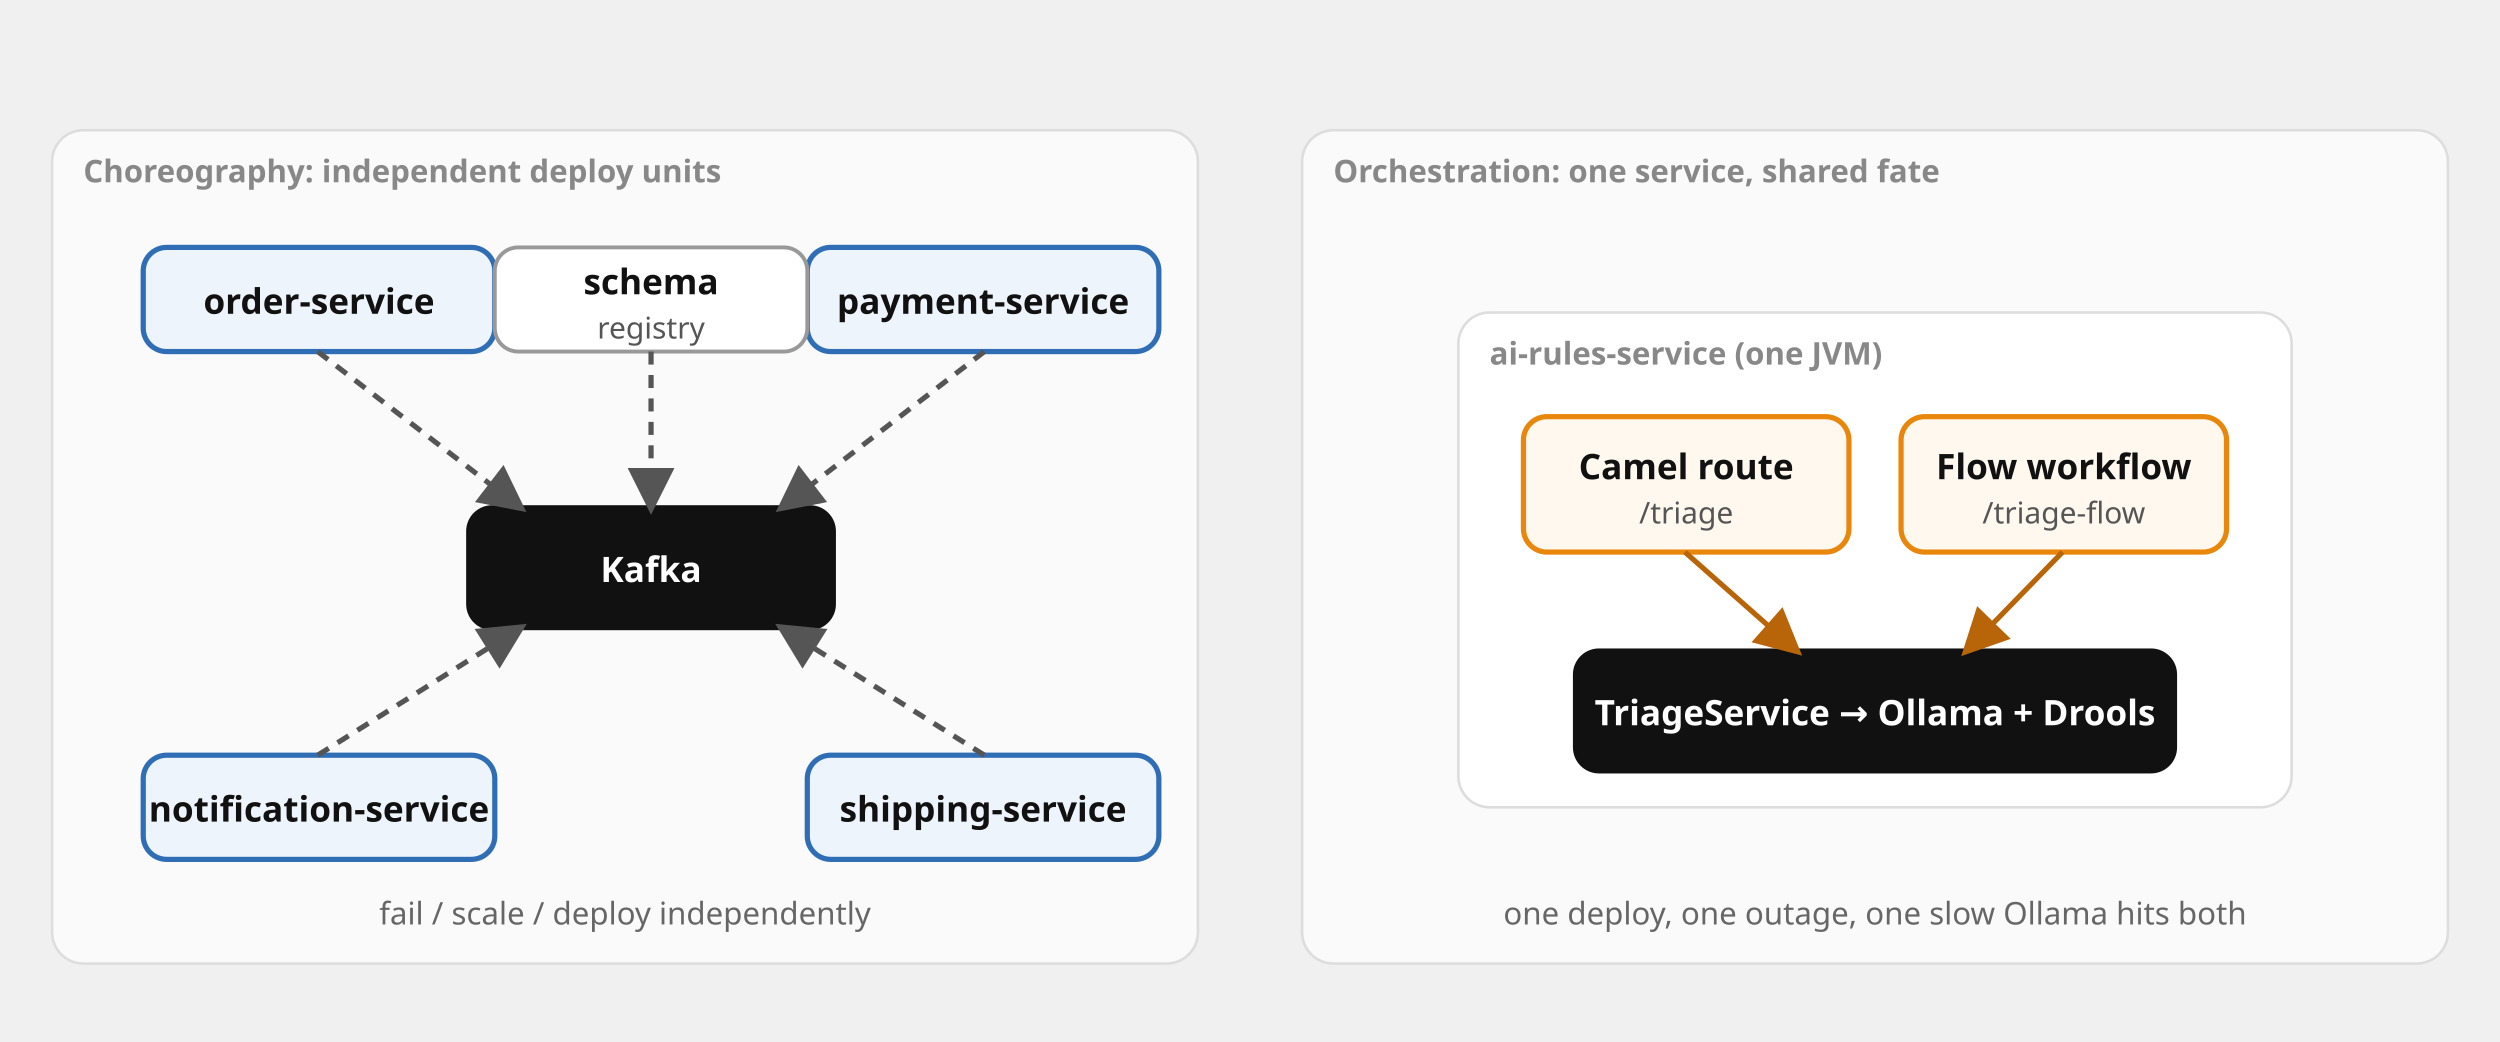
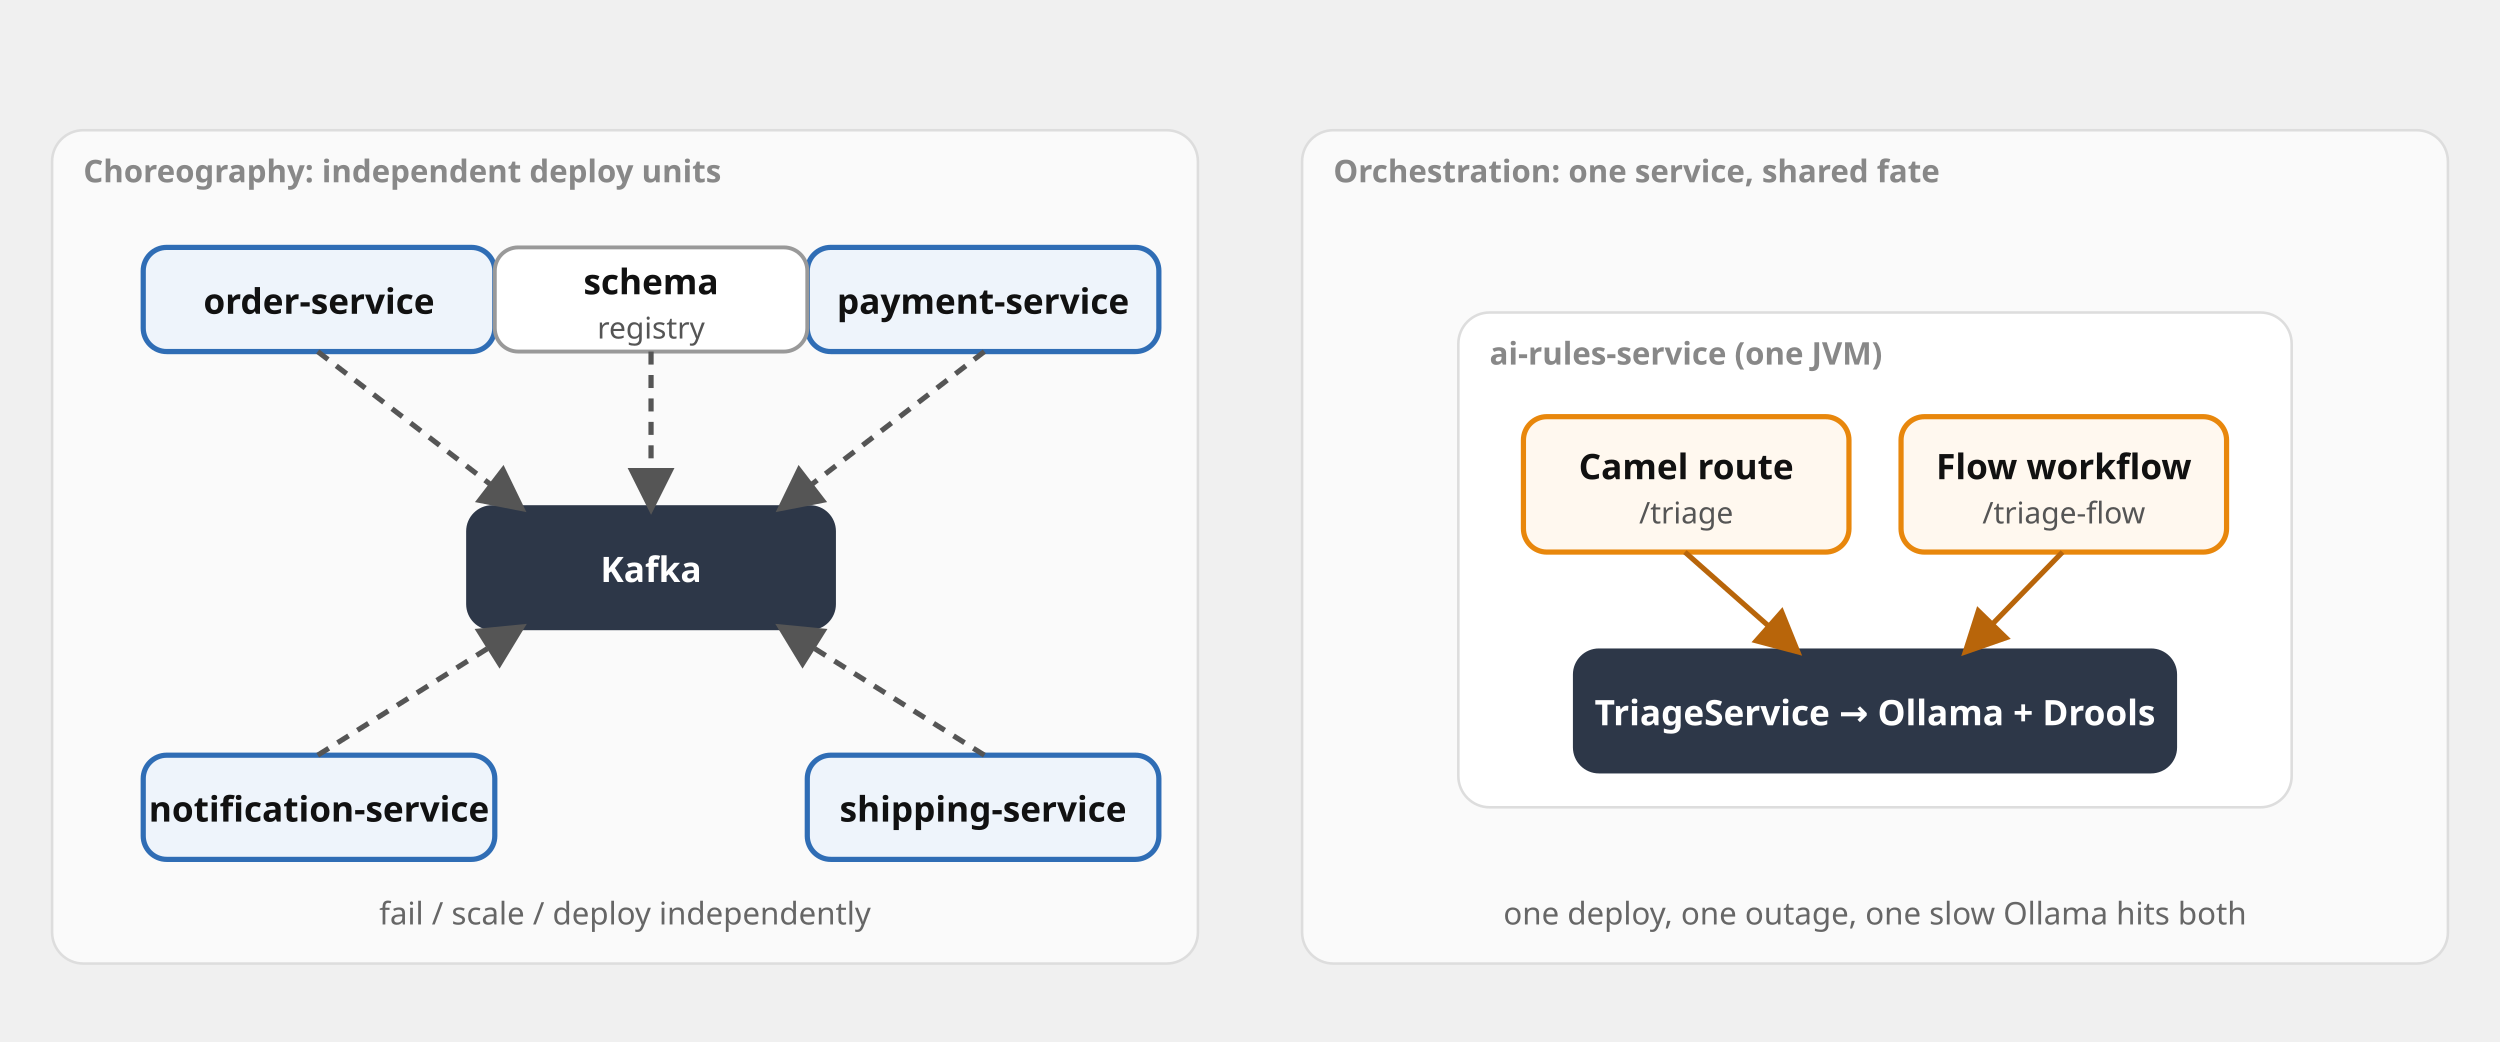
<svg xmlns="http://www.w3.org/2000/svg" viewBox="0 0 960 400" font-family="'Red Hat Text', system-ui, sans-serif" role="img">
  <defs>
    <marker id="a" viewBox="0 0 10 10" refX="8.5" refY="5" markerWidth="9" markerHeight="9" orient="auto-start-reverse">
      <path d="M0,0 L10,5 L0,10 z" fill="#555" />
    </marker>
    <marker id="am" viewBox="0 0 10 10" refX="8.5" refY="5" markerWidth="9" markerHeight="9" orient="auto-start-reverse">
      <path d="M0,0 L10,5 L0,10 z" fill="#b8650a" />
    </marker>
  </defs>
  <rect x="20" y="50" width="440" height="320" rx="12" fill="#fafafa" stroke="#ddd" />
  <text x="32" y="70" font-size="12" font-weight="700" fill="#888">Choreography: independent deploy units</text>
  <rect x="500" y="50" width="440" height="320" rx="12" fill="#fafafa" stroke="#ddd" />
  <text x="512" y="70" font-size="12" font-weight="700" fill="#888">Orchestration: one service, shared fate</text>
  <rect x="560" y="120" width="320" height="190" rx="12" fill="#ffffff" stroke="#ddd" />
  <text x="572" y="140" font-size="12" font-weight="700" fill="#888">ai-rules-service (one JVM)</text>
-   <rect x="180" y="195" width="140" height="46" rx="9" fill="#111111" stroke="#111111" stroke-width="2" />
+   <rect x="180" y="195" width="140" height="46" rx="9" fill="#2d3748" stroke="#2d3748" stroke-width="2" />
  <text x="250.0" y="223.5" font-size="13.5" font-weight="700" fill="#ffffff" text-anchor="middle">Kafka</text>
  <rect x="55" y="95" width="135" height="40" rx="9" fill="#eef4fb" stroke="#2f6db5" stroke-width="2" />
  <text x="122.5" y="120.5" font-size="13.5" font-weight="700" fill="#111111" text-anchor="middle">order-service</text>
  <rect x="310" y="95" width="135" height="40" rx="9" fill="#eef4fb" stroke="#2f6db5" stroke-width="2" />
  <text x="377.5" y="120.5" font-size="13.5" font-weight="700" fill="#111111" text-anchor="middle">payment-service</text>
  <rect x="310" y="290" width="135" height="40" rx="9" fill="#eef4fb" stroke="#2f6db5" stroke-width="2" />
  <text x="377.5" y="315.5" font-size="13.5" font-weight="700" fill="#111111" text-anchor="middle">shipping-service</text>
  <rect x="55" y="290" width="135" height="40" rx="9" fill="#eef4fb" stroke="#2f6db5" stroke-width="2" />
  <text x="122.5" y="315.5" font-size="13.5" font-weight="700" fill="#111111" text-anchor="middle">notification-service</text>
  <rect x="190" y="95" width="120" height="40" rx="9" fill="#ffffff" stroke="#999999" stroke-width="1.5" />
  <text x="250.0" y="113.0" font-size="13.5" font-weight="700" fill="#111111" text-anchor="middle">schema</text>
  <text x="250.0" y="130.0" font-size="11.5" fill="#555555" text-anchor="middle">registry</text>
  <rect x="585" y="160" width="125" height="52" rx="9" fill="#fff8ef" stroke="#e8870c" stroke-width="2" />
  <text x="647.5" y="184.0" font-size="13.5" font-weight="700" fill="#111111" text-anchor="middle">Camel route</text>
  <text x="647.5" y="201.0" font-size="11.5" fill="#555555" text-anchor="middle">/triage</text>
  <rect x="730" y="160" width="125" height="52" rx="9" fill="#fff8ef" stroke="#e8870c" stroke-width="2" />
  <text x="792.5" y="184.0" font-size="13.5" font-weight="700" fill="#111111" text-anchor="middle">Flow workflow</text>
  <text x="792.5" y="201.0" font-size="11.5" fill="#555555" text-anchor="middle">/triage-flow</text>
-   <rect x="605" y="250" width="230" height="46" rx="9" fill="#111111" stroke="#111111" stroke-width="2" />
+   <rect x="605" y="250" width="230" height="46" rx="9" fill="#2d3748" stroke="#2d3748" stroke-width="2" />
  <text x="720.0" y="278.5" font-size="13.5" font-weight="700" fill="#ffffff" text-anchor="middle">TriageService → Ollama + Drools</text>
  <path d="M122,135 L200,195" fill="none" stroke="#555" stroke-width="2" stroke-dasharray="5 4" marker-end="url(#a)" />
  <path d="M378,135 L300,195" fill="none" stroke="#555" stroke-width="2" stroke-dasharray="5 4" marker-end="url(#a)" />
  <path d="M378,290 L300,241" fill="none" stroke="#555" stroke-width="2" stroke-dasharray="5 4" marker-end="url(#a)" />
  <path d="M122,290 L200,241" fill="none" stroke="#555" stroke-width="2" stroke-dasharray="5 4" marker-end="url(#a)" />
  <path d="M250,135 L250,195" fill="none" stroke="#555" stroke-width="2" stroke-dasharray="5 4" marker-end="url(#a)" />
  <path d="M647,212 L690,250" fill="none" stroke="#b8650a" stroke-width="2" marker-end="url(#am)" />
  <path d="M792,212 L755,250" fill="none" stroke="#b8650a" stroke-width="2" marker-end="url(#am)" />
  <text x="240" y="355" font-size="12" fill="#666" text-anchor="middle">fail / scale / deploy independently</text>
  <text x="720" y="355" font-size="12" fill="#666" text-anchor="middle">one deploy, one outage, one slow Ollama hits both</text>
</svg>
